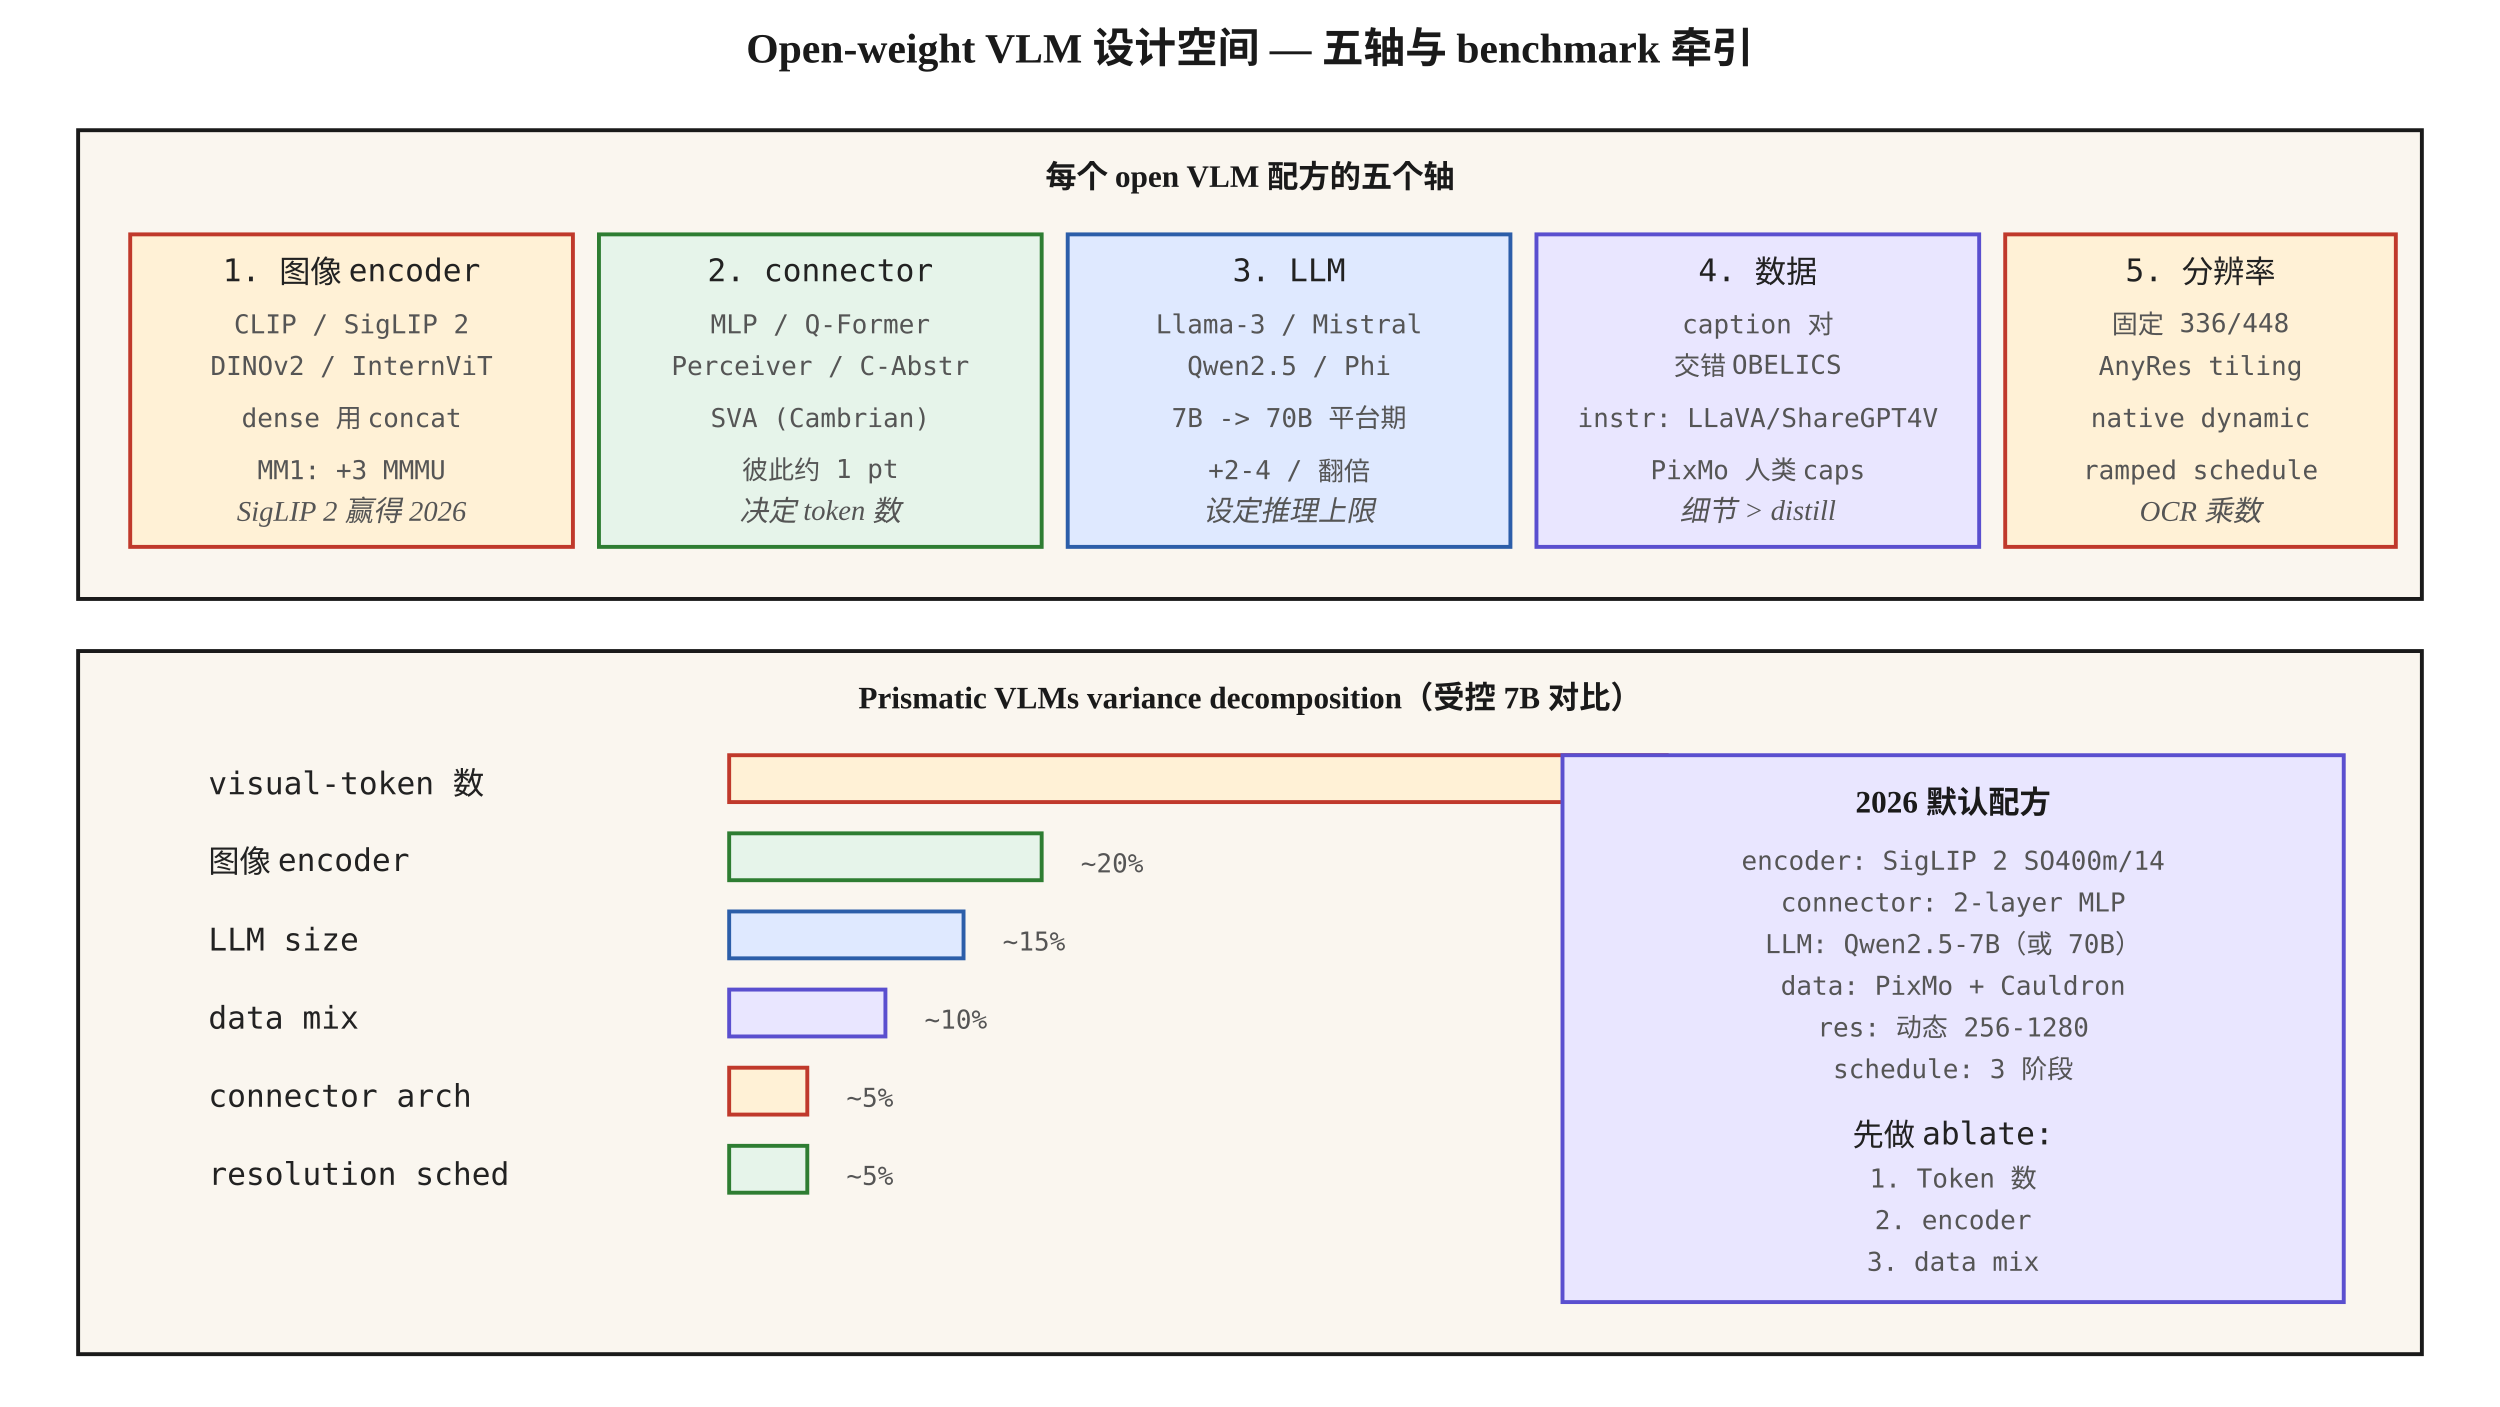
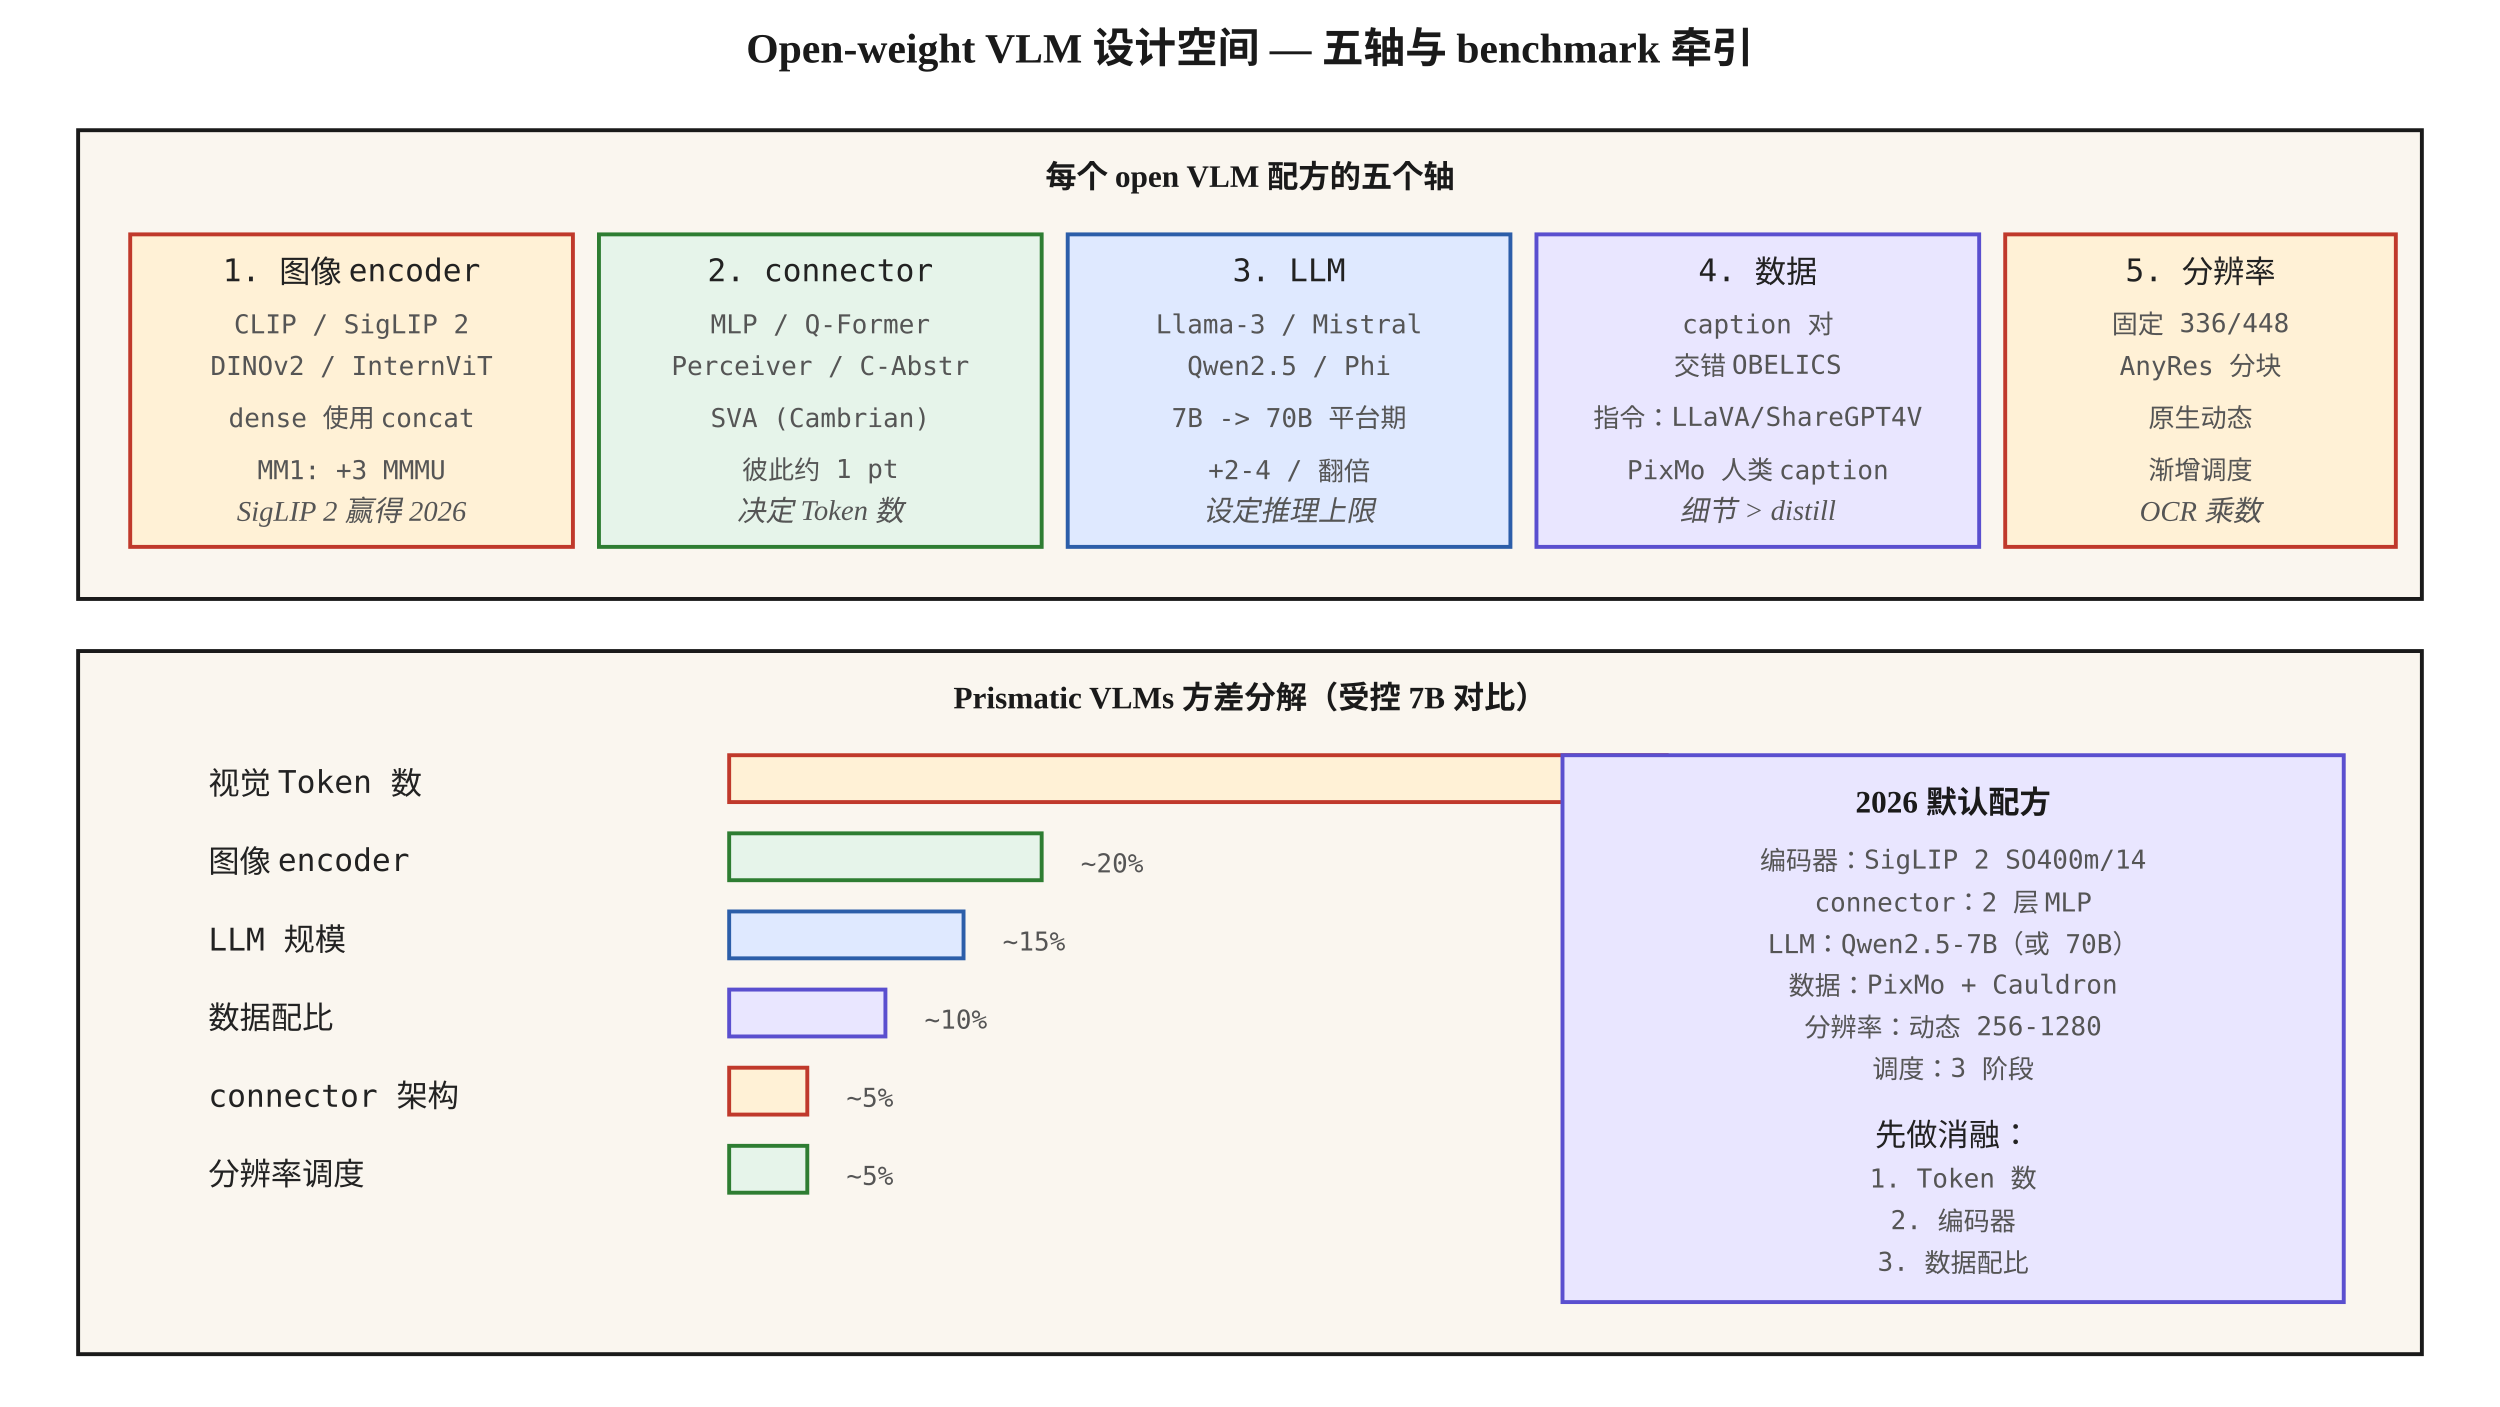
<svg xmlns="http://www.w3.org/2000/svg" viewBox="0 0 960 540" font-family="Georgia, 'Times New Roman', serif">
  <defs>
    <marker id="arrow" viewBox="0 0 10 10" refX="9" refY="5" markerWidth="6" markerHeight="6" orient="auto">
      <path d="M0,0 L10,5 L0,10 z" fill="#1a1a1a" />
    </marker>
    <style>
      .box { fill: #faf6ef; stroke: #1a1a1a; stroke-width: 1.5; }
      .hot { fill: #fff1d6; stroke: #c0392b; stroke-width: 1.5; }
      .cool { fill: #e6f4ea; stroke: #2e7d32; stroke-width: 1.5; }
      .cold { fill: #dfe9ff; stroke: #2c5ea9; stroke-width: 1.5; }
      .reg { fill: #e9e6ff; stroke: #5a4fcf; stroke-width: 1.5; }
      .label { font-size: 13px; font-weight: 600; fill: #1a1a1a; }
      .step { font-size: 12px; font-family: 'Menlo', monospace; fill: #222; }
      .small { font-size: 10px; font-family: 'Menlo', monospace; fill: #555; }
      .caption { font-size: 11px; fill: #555; font-style: italic; }
      .title { font-size: 16px; font-weight: 700; fill: #1a1a1a; }
      .head { font-size: 12px; font-weight: 700; fill: #1a1a1a; }
    </style>
  </defs>
  <text x="480" y="24" text-anchor="middle" class="title">Open-weight VLM 设计空间 — 五轴与 benchmark 牵引</text>
  <rect x="30" y="50" width="900" height="180" class="box" />
  <text x="480" y="72" text-anchor="middle" class="head">每个 open VLM 配方的五个轴</text>
  <rect x="50" y="90" width="170" height="120" class="hot" />
  <text x="135" y="108" text-anchor="middle" class="step">1. 图像 encoder</text>
  <text x="135" y="128" text-anchor="middle" class="small">CLIP / SigLIP 2</text>
  <text x="135" y="144" text-anchor="middle" class="small">DINOv2 / InternViT</text>
-   <text x="135" y="164" text-anchor="middle" class="small">dense 用 concat</text>
+   <text x="135" y="164" text-anchor="middle" class="small">dense 使用 concat</text>
  <text x="135" y="184" text-anchor="middle" class="small">MM1: +3 MMMU</text>
  <text x="135" y="200" text-anchor="middle" class="caption">SigLIP 2 赢得 2026</text>
  <rect x="230" y="90" width="170" height="120" class="cool" />
  <text x="315" y="108" text-anchor="middle" class="step">2. connector</text>
  <text x="315" y="128" text-anchor="middle" class="small">MLP / Q-Former</text>
  <text x="315" y="144" text-anchor="middle" class="small">Perceiver / C-Abstr</text>
  <text x="315" y="164" text-anchor="middle" class="small">SVA (Cambrian)</text>
  <text x="315" y="184" text-anchor="middle" class="small">彼此约 1 pt</text>
-   <text x="315" y="200" text-anchor="middle" class="caption">决定 token 数</text>
+   <text x="315" y="200" text-anchor="middle" class="caption">决定 Token 数</text>
  <rect x="410" y="90" width="170" height="120" class="cold" />
  <text x="495" y="108" text-anchor="middle" class="step">3. LLM</text>
  <text x="495" y="128" text-anchor="middle" class="small">Llama-3 / Mistral</text>
  <text x="495" y="144" text-anchor="middle" class="small">Qwen2.5 / Phi</text>
  <text x="495" y="164" text-anchor="middle" class="small">7B -&gt; 70B 平台期</text>
  <text x="495" y="184" text-anchor="middle" class="small">+2-4 / 翻倍</text>
  <text x="495" y="200" text-anchor="middle" class="caption">设定推理上限</text>
  <rect x="590" y="90" width="170" height="120" class="reg" />
  <text x="675" y="108" text-anchor="middle" class="step">4. 数据</text>
  <text x="675" y="128" text-anchor="middle" class="small">caption 对</text>
  <text x="675" y="144" text-anchor="middle" class="small">交错 OBELICS</text>
-   <text x="675" y="164" text-anchor="middle" class="small">instr: LLaVA/ShareGPT4V</text>
-   <text x="675" y="184" text-anchor="middle" class="small">PixMo 人类 caps</text>
+   <text x="675" y="164" text-anchor="middle" class="small">指令：LLaVA/ShareGPT4V</text>
+   <text x="675" y="184" text-anchor="middle" class="small">PixMo 人类 caption</text>
  <text x="675" y="200" text-anchor="middle" class="caption">细节 &gt; distill</text>
  <rect x="770" y="90" width="150" height="120" class="hot" />
  <text x="845" y="108" text-anchor="middle" class="step">5. 分辨率</text>
  <text x="845" y="128" text-anchor="middle" class="small">固定 336/448</text>
-   <text x="845" y="144" text-anchor="middle" class="small">AnyRes tiling</text>
-   <text x="845" y="164" text-anchor="middle" class="small">native dynamic</text>
-   <text x="845" y="184" text-anchor="middle" class="small">ramped schedule</text>
+   <text x="845" y="144" text-anchor="middle" class="small">AnyRes 分块</text>
+   <text x="845" y="164" text-anchor="middle" class="small">原生动态</text>
+   <text x="845" y="184" text-anchor="middle" class="small">渐增调度</text>
  <text x="845" y="200" text-anchor="middle" class="caption">OCR 乘数</text>
  <rect x="30" y="250" width="900" height="270" class="box" />
-   <text x="480" y="272" text-anchor="middle" class="head">Prismatic VLMs variance decomposition（受控 7B 对比）</text>
+   <text x="480" y="272" text-anchor="middle" class="head">Prismatic VLMs 方差分解（受控 7B 对比）</text>
  <g transform="translate(80, 290)">
-     <text x="0" y="15" class="step">visual-token 数</text>
+     <text x="0" y="15" class="step">视觉 Token 数</text>
    <rect x="200" y="0" width="360" height="18" class="hot" />
    <text x="575" y="15" class="small">~60%</text>
    <text x="0" y="45" class="step">图像 encoder</text>
    <rect x="200" y="30" width="120" height="18" class="cool" />
    <text x="335" y="45" class="small">~20%</text>
-     <text x="0" y="75" class="step">LLM size</text>
+     <text x="0" y="75" class="step">LLM 规模</text>
    <rect x="200" y="60" width="90" height="18" class="cold" />
    <text x="305" y="75" class="small">~15%</text>
-     <text x="0" y="105" class="step">data mix</text>
+     <text x="0" y="105" class="step">数据配比</text>
    <rect x="200" y="90" width="60" height="18" class="reg" />
    <text x="275" y="105" class="small">~10%</text>
-     <text x="0" y="135" class="step">connector arch</text>
+     <text x="0" y="135" class="step">connector 架构</text>
    <rect x="200" y="120" width="30" height="18" class="hot" />
    <text x="245" y="135" class="small">~5%</text>
-     <text x="0" y="165" class="step">resolution sched</text>
+     <text x="0" y="165" class="step">分辨率调度</text>
    <rect x="200" y="150" width="30" height="18" class="cool" />
    <text x="245" y="165" class="small">~5%</text>
  </g>
  <rect x="600" y="290" width="300" height="210" class="reg" />
  <text x="750" y="312" text-anchor="middle" class="head">2026 默认配方</text>
-   <text x="750" y="334" text-anchor="middle" class="small">encoder: SigLIP 2 SO400m/14</text>
-   <text x="750" y="350" text-anchor="middle" class="small">connector: 2-layer MLP</text>
-   <text x="750" y="366" text-anchor="middle" class="small">LLM: Qwen2.5-7B（或 70B）</text>
-   <text x="750" y="382" text-anchor="middle" class="small">data: PixMo + Cauldron</text>
-   <text x="750" y="398" text-anchor="middle" class="small">res: 动态 256-1280</text>
-   <text x="750" y="414" text-anchor="middle" class="small">schedule: 3 阶段</text>
-   <text x="750" y="440" text-anchor="middle" class="step">先做 ablate:</text>
+   <text x="750" y="334" text-anchor="middle" class="small">编码器：SigLIP 2 SO400m/14</text>
+   <text x="750" y="350" text-anchor="middle" class="small">connector：2 层 MLP</text>
+   <text x="750" y="366" text-anchor="middle" class="small">LLM：Qwen2.5-7B（或 70B）</text>
+   <text x="750" y="382" text-anchor="middle" class="small">数据：PixMo + Cauldron</text>
+   <text x="750" y="398" text-anchor="middle" class="small">分辨率：动态 256-1280</text>
+   <text x="750" y="414" text-anchor="middle" class="small">调度：3 阶段</text>
+   <text x="750" y="440" text-anchor="middle" class="step">先做消融：</text>
  <text x="750" y="456" text-anchor="middle" class="small">1. Token 数</text>
-   <text x="750" y="472" text-anchor="middle" class="small">2. encoder</text>
-   <text x="750" y="488" text-anchor="middle" class="small">3. data mix</text>
+   <text x="750" y="472" text-anchor="middle" class="small">2. 编码器</text>
+   <text x="750" y="488" text-anchor="middle" class="small">3. 数据配比</text>
</svg>
